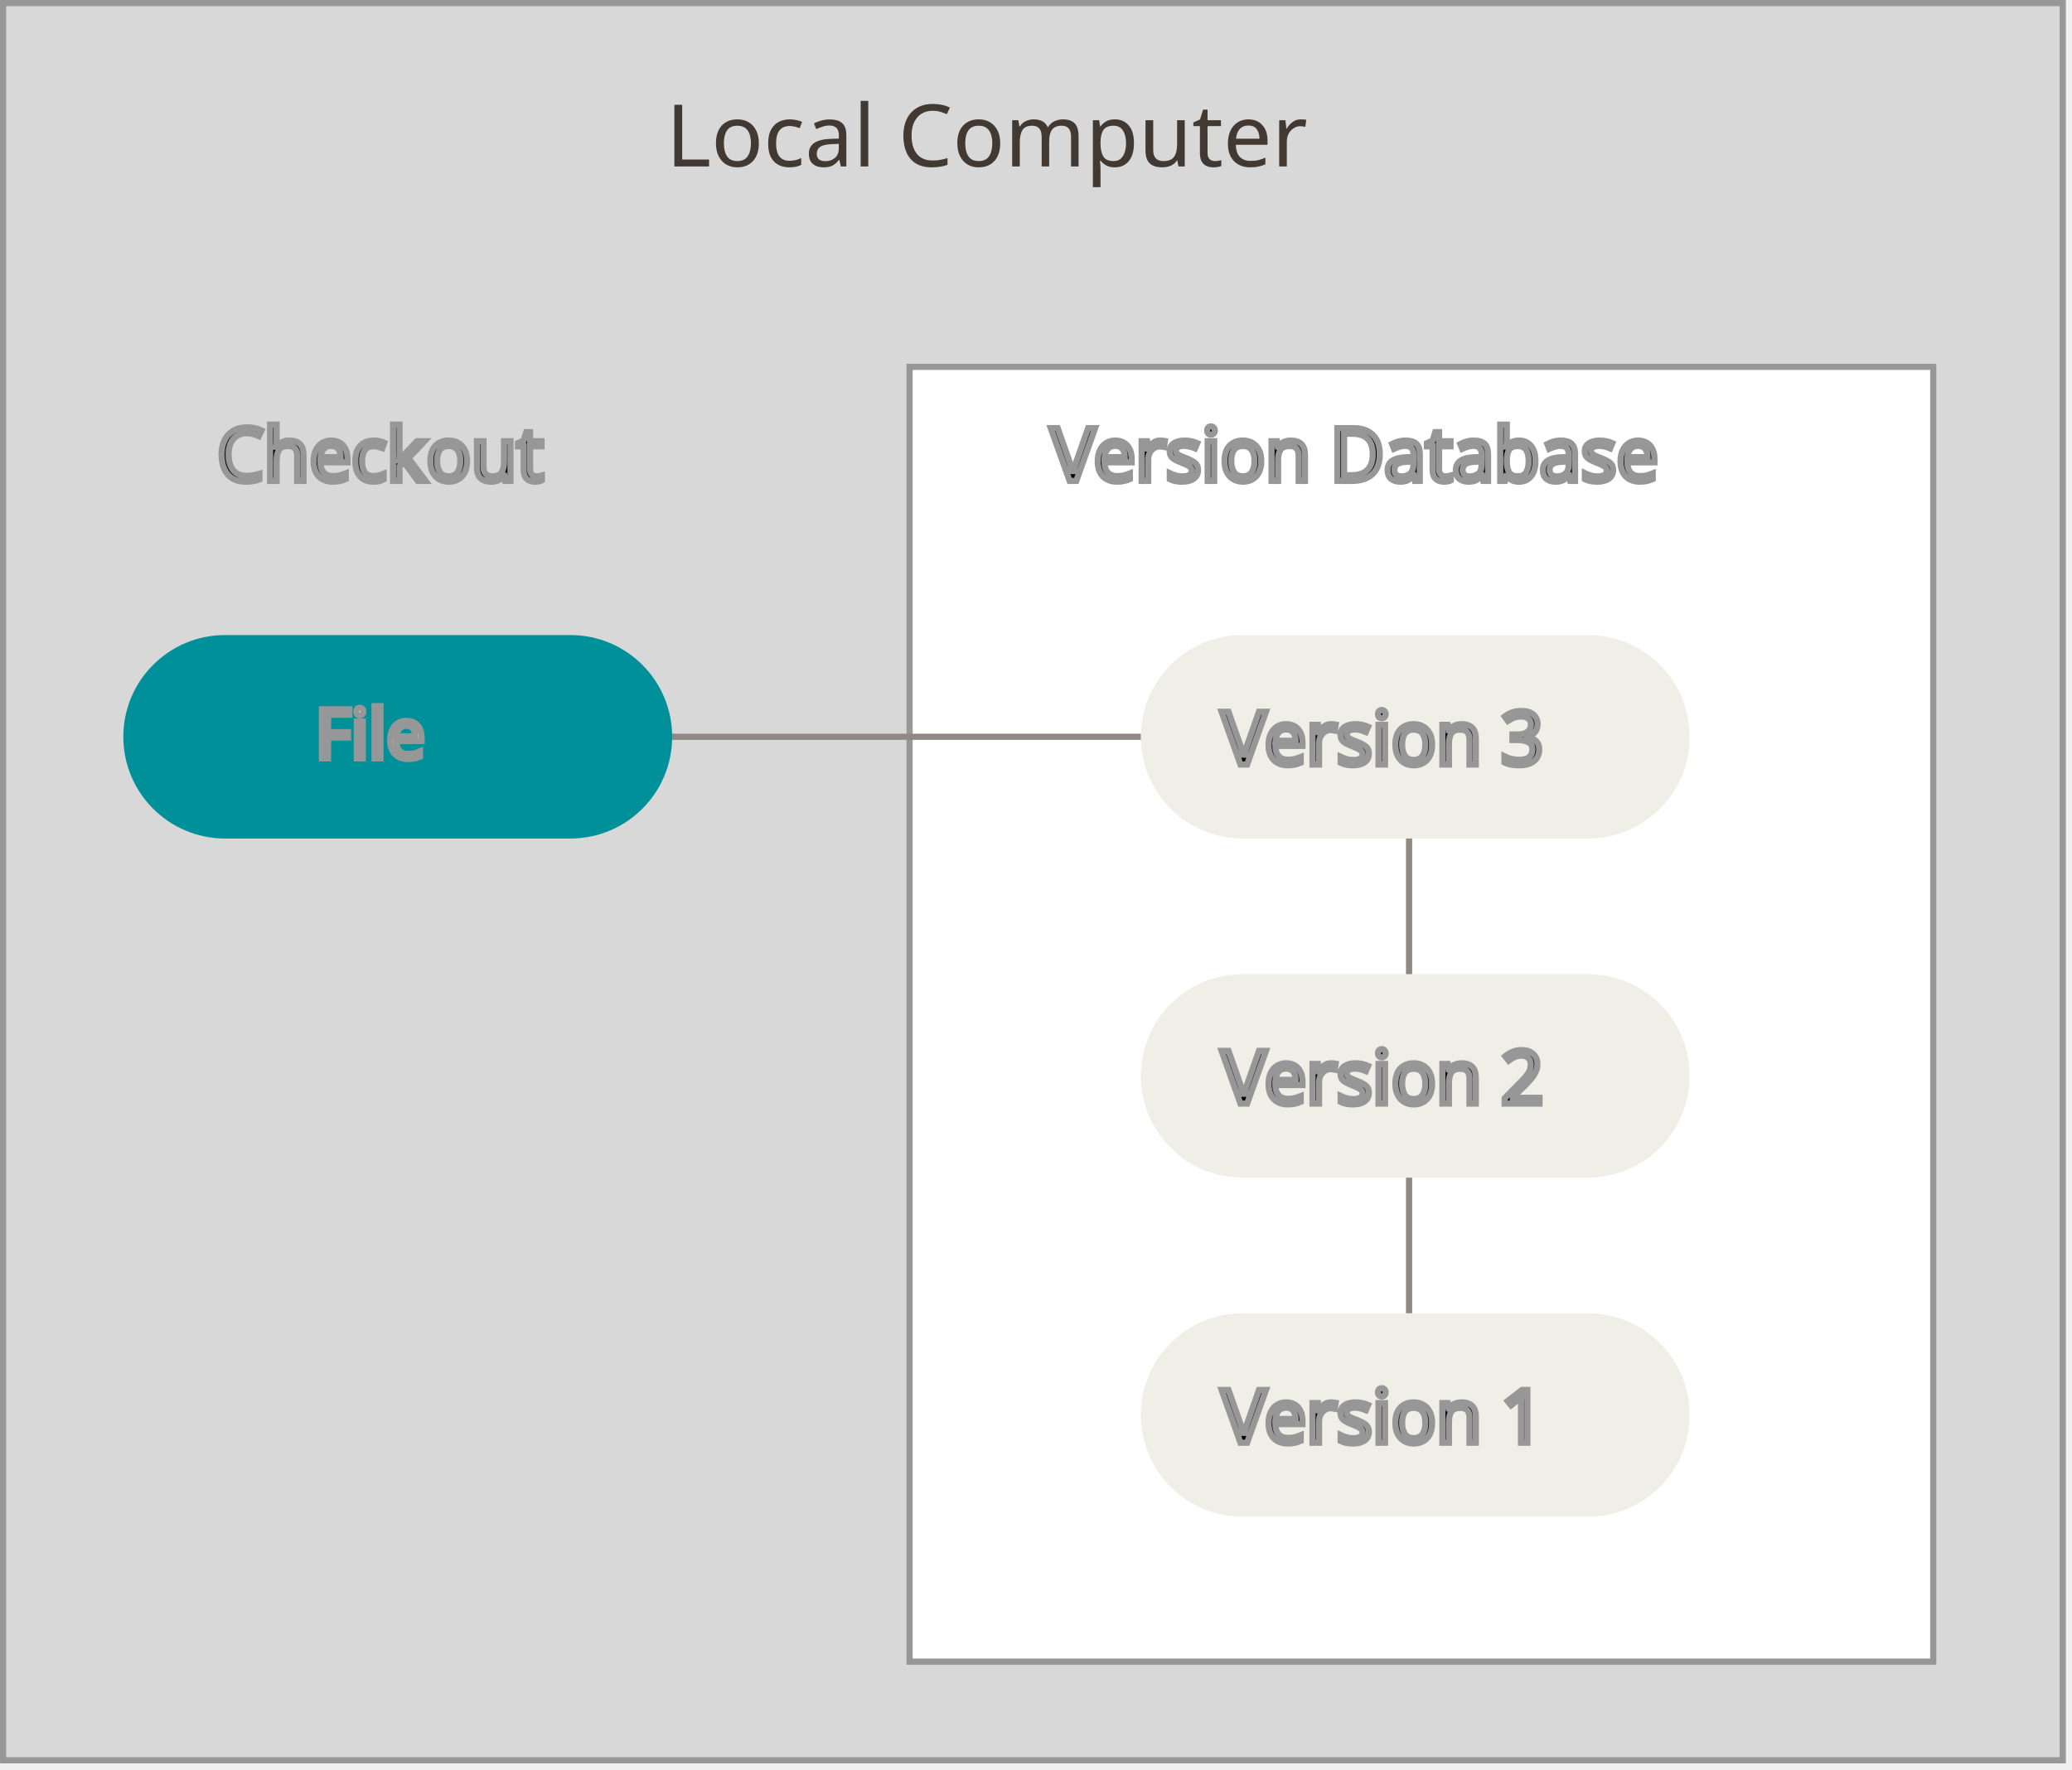
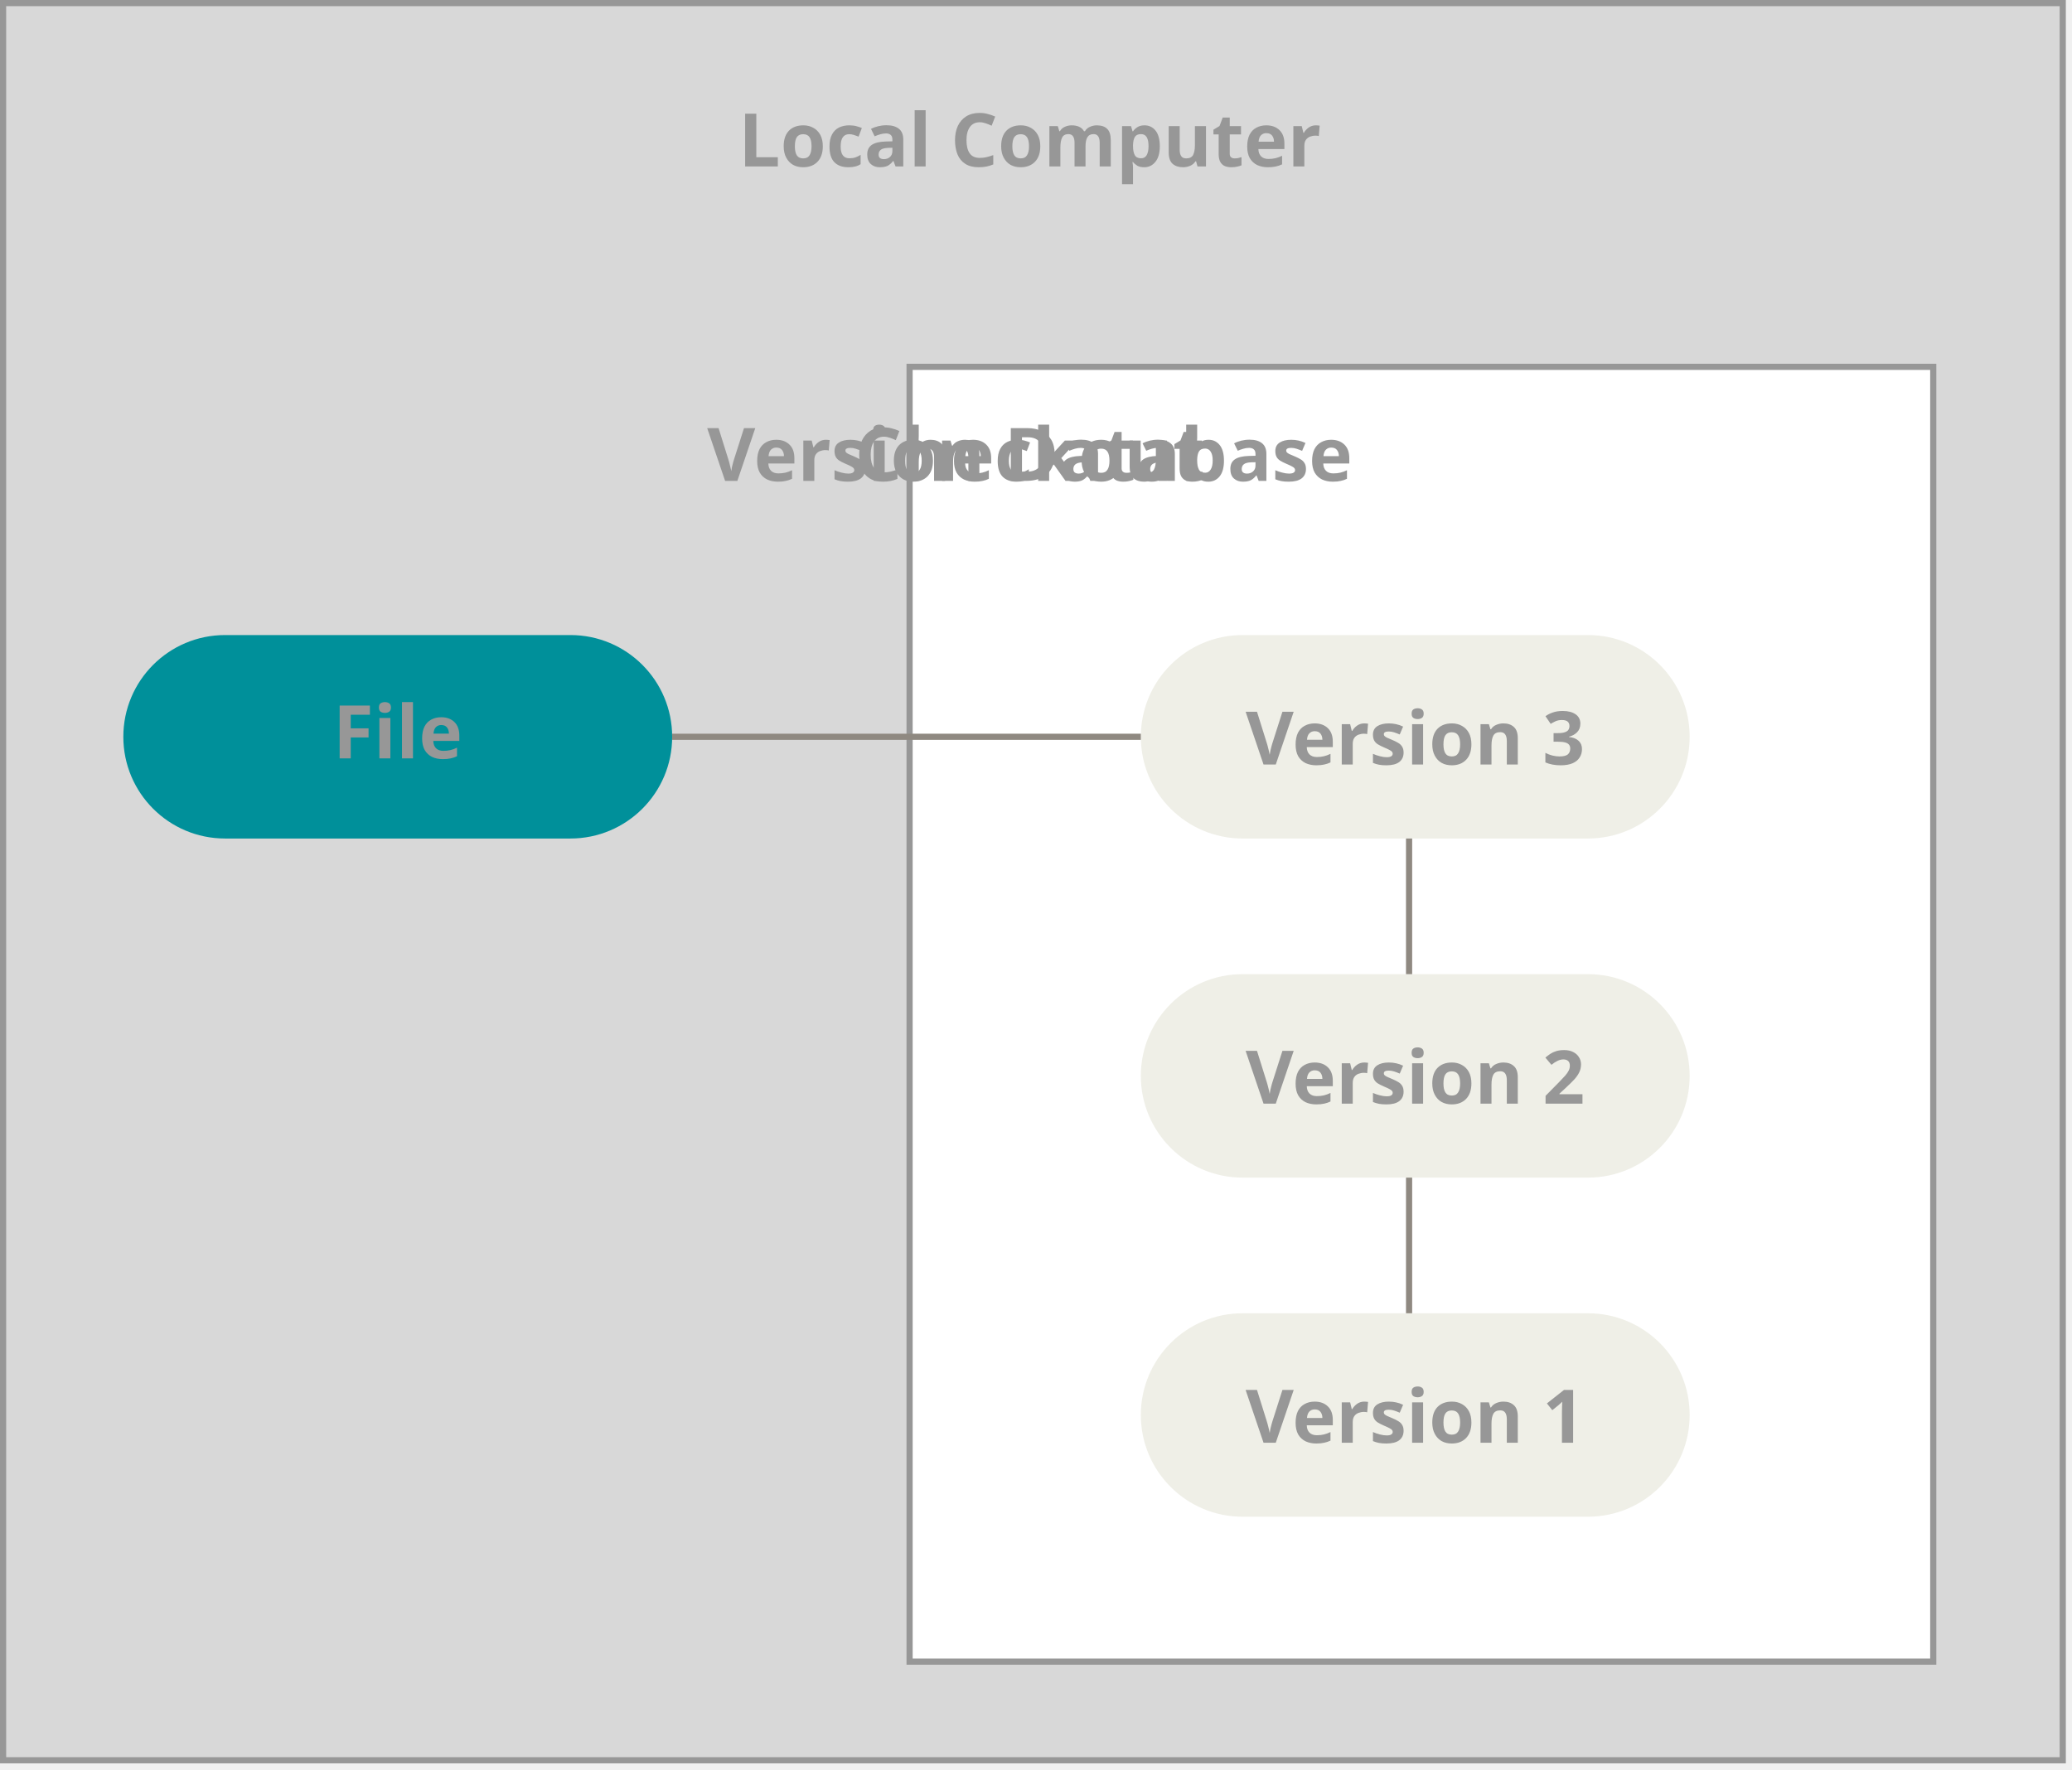
<svg xmlns="http://www.w3.org/2000/svg" width="336px" height="287px" viewBox="0 0 336 287" version="1.1">
  <g id="01---Local" stroke="none" stroke-width="1" fill="none" fill-rule="evenodd">
    <g id="Local">
      <rect id="Rectangle-6" stroke="#979797" fill="#D8D8D8" x="0.5" y="0.5" width="334" height="285" />
-       <text id="Local-Computer" font-family="RobotoMono-Regular, Roboto Mono" font-size="14" font-weight="normal" fill="#413932">
-         <tspan x="108" y="27">Local Computer</tspan>
+       <text stroke="#979797" stroke-width="0" font-family="Source Code Pro" font-size="12px" font-weight="900" fill="#979797" fill-opacity="1" text-anchor="middle" id="Local-Computer">
+         <tspan x="167" y="27">Local Computer</tspan>
      </text>
      <rect id="Rectangle-5" stroke="#979797" fill="#FFFFFF" x="147.5" y="59.5" width="166" height="210" />
-       <text id="Version-Database" stroke="#979797" font-family="RobotoMono-Regular, Roboto Mono" font-size="12" font-weight="normal" fill="#000000">
-         <tspan x="170.391" y="78">Version Database</tspan>
+       <text stroke="#979797" stroke-width="0" font-family="Source Code Pro" font-size="12px" font-weight="900" fill="#979797" fill-opacity="1" text-anchor="middle" id="Version-Database">
+         <tspan x="167" y="78">Version Database</tspan>
      </text>
-       <text id="Checkout" stroke="#979797" font-family="RobotoMono-Regular, Roboto Mono" font-size="12" font-weight="normal" fill="#000000">
-         <tspan x="35.195" y="78">Checkout</tspan>
+       <text stroke="#979797" stroke-width="0" font-family="Source Code Pro" font-size="12px" font-weight="900" fill="#979797" fill-opacity="1" text-anchor="middle" id="Checkout">
+         <tspan x="167" y="78">Checkout</tspan>
      </text>
      <g id="blue" transform="translate(20, 103)">
        <rect id="Rectangle-1" fill="#00909A" fill-rule="evenodd" x="0" y="0" width="89" height="33" rx="16.5" />
-         <text id="tree" stroke="#979797" stroke-width="1" font-family="RobotoMono-Regular, Roboto Mono" font-size="11.143" font-weight="normal" fill="#FFFFFF">
-           <tspan x="31.126" y="20">File</tspan>
+         <text stroke="#979797" stroke-width="0" font-family="Source Code Pro" font-size="12px" font-weight="900" fill="#979797" fill-opacity="1" text-anchor="middle" id="tree">
+           <tspan x="44.5" y="20">File</tspan>
        </text>
      </g>
      <g id="brown" transform="translate(185, 103)">
        <rect id="Rectangle-1" fill="#EFEFE7" fill-rule="evenodd" x="0" y="0" width="89" height="33" rx="16.5" />
-         <text id="C6" stroke="#979797" stroke-width="1" font-family="RobotoMono-Regular, Roboto Mono" font-size="12" font-weight="normal" fill="#000000">
-           <tspan x="13.095" y="21">Version 3</tspan>
+         <text stroke="#979797" stroke-width="0" font-family="Source Code Pro" font-size="12px" font-weight="900" fill="#979797" fill-opacity="1" text-anchor="middle" id="C6">
+           <tspan x="44.5" y="21">Version 3</tspan>
        </text>
      </g>
      <g id="brown" transform="translate(185, 158)">
        <rect id="Rectangle-1" fill="#EFEFE7" fill-rule="evenodd" x="0" y="0" width="89" height="33" rx="16.5" />
-         <text id="C6" stroke="#979797" stroke-width="1" font-family="RobotoMono-Regular, Roboto Mono" font-size="12" font-weight="normal" fill="#000000">
-           <tspan x="13.095" y="21">Version 2</tspan>
+         <text stroke="#979797" stroke-width="0" font-family="Source Code Pro" font-size="12px" font-weight="900" fill="#979797" fill-opacity="1" text-anchor="middle" id="C6">
+           <tspan x="44.5" y="21">Version 2</tspan>
        </text>
      </g>
      <g id="brown" transform="translate(185, 213)">
        <rect id="Rectangle-1" fill="#EFEFE7" fill-rule="evenodd" x="0" y="0" width="89" height="33" rx="16.5" />
-         <text id="C6" stroke="#979797" stroke-width="1" font-family="RobotoMono-Regular, Roboto Mono" font-size="12" font-weight="normal" fill="#000000">
-           <tspan x="13.095" y="21">Version 1</tspan>
+         <text stroke="#979797" stroke-width="0" font-family="Source Code Pro" font-size="12px" font-weight="900" fill="#979797" fill-opacity="1" text-anchor="middle" id="C6">
+           <tspan x="44.5" y="21">Version 1</tspan>
        </text>
      </g>
      <path d="M228.5,136.5 L228.5,157.5" id="Line" stroke="#8F8981" fill="#8F8981" stroke-linecap="square" />
      <path d="M228.5,191.5 L228.5,212.5" id="Line-2" stroke="#8F8981" fill="#8F8981" stroke-linecap="square" />
      <path d="M184.5,119.5 L109.5,119.5" id="Line-3" stroke="#8F8981" fill="#8F8981" stroke-linecap="square" />
    </g>
  </g>
</svg>
